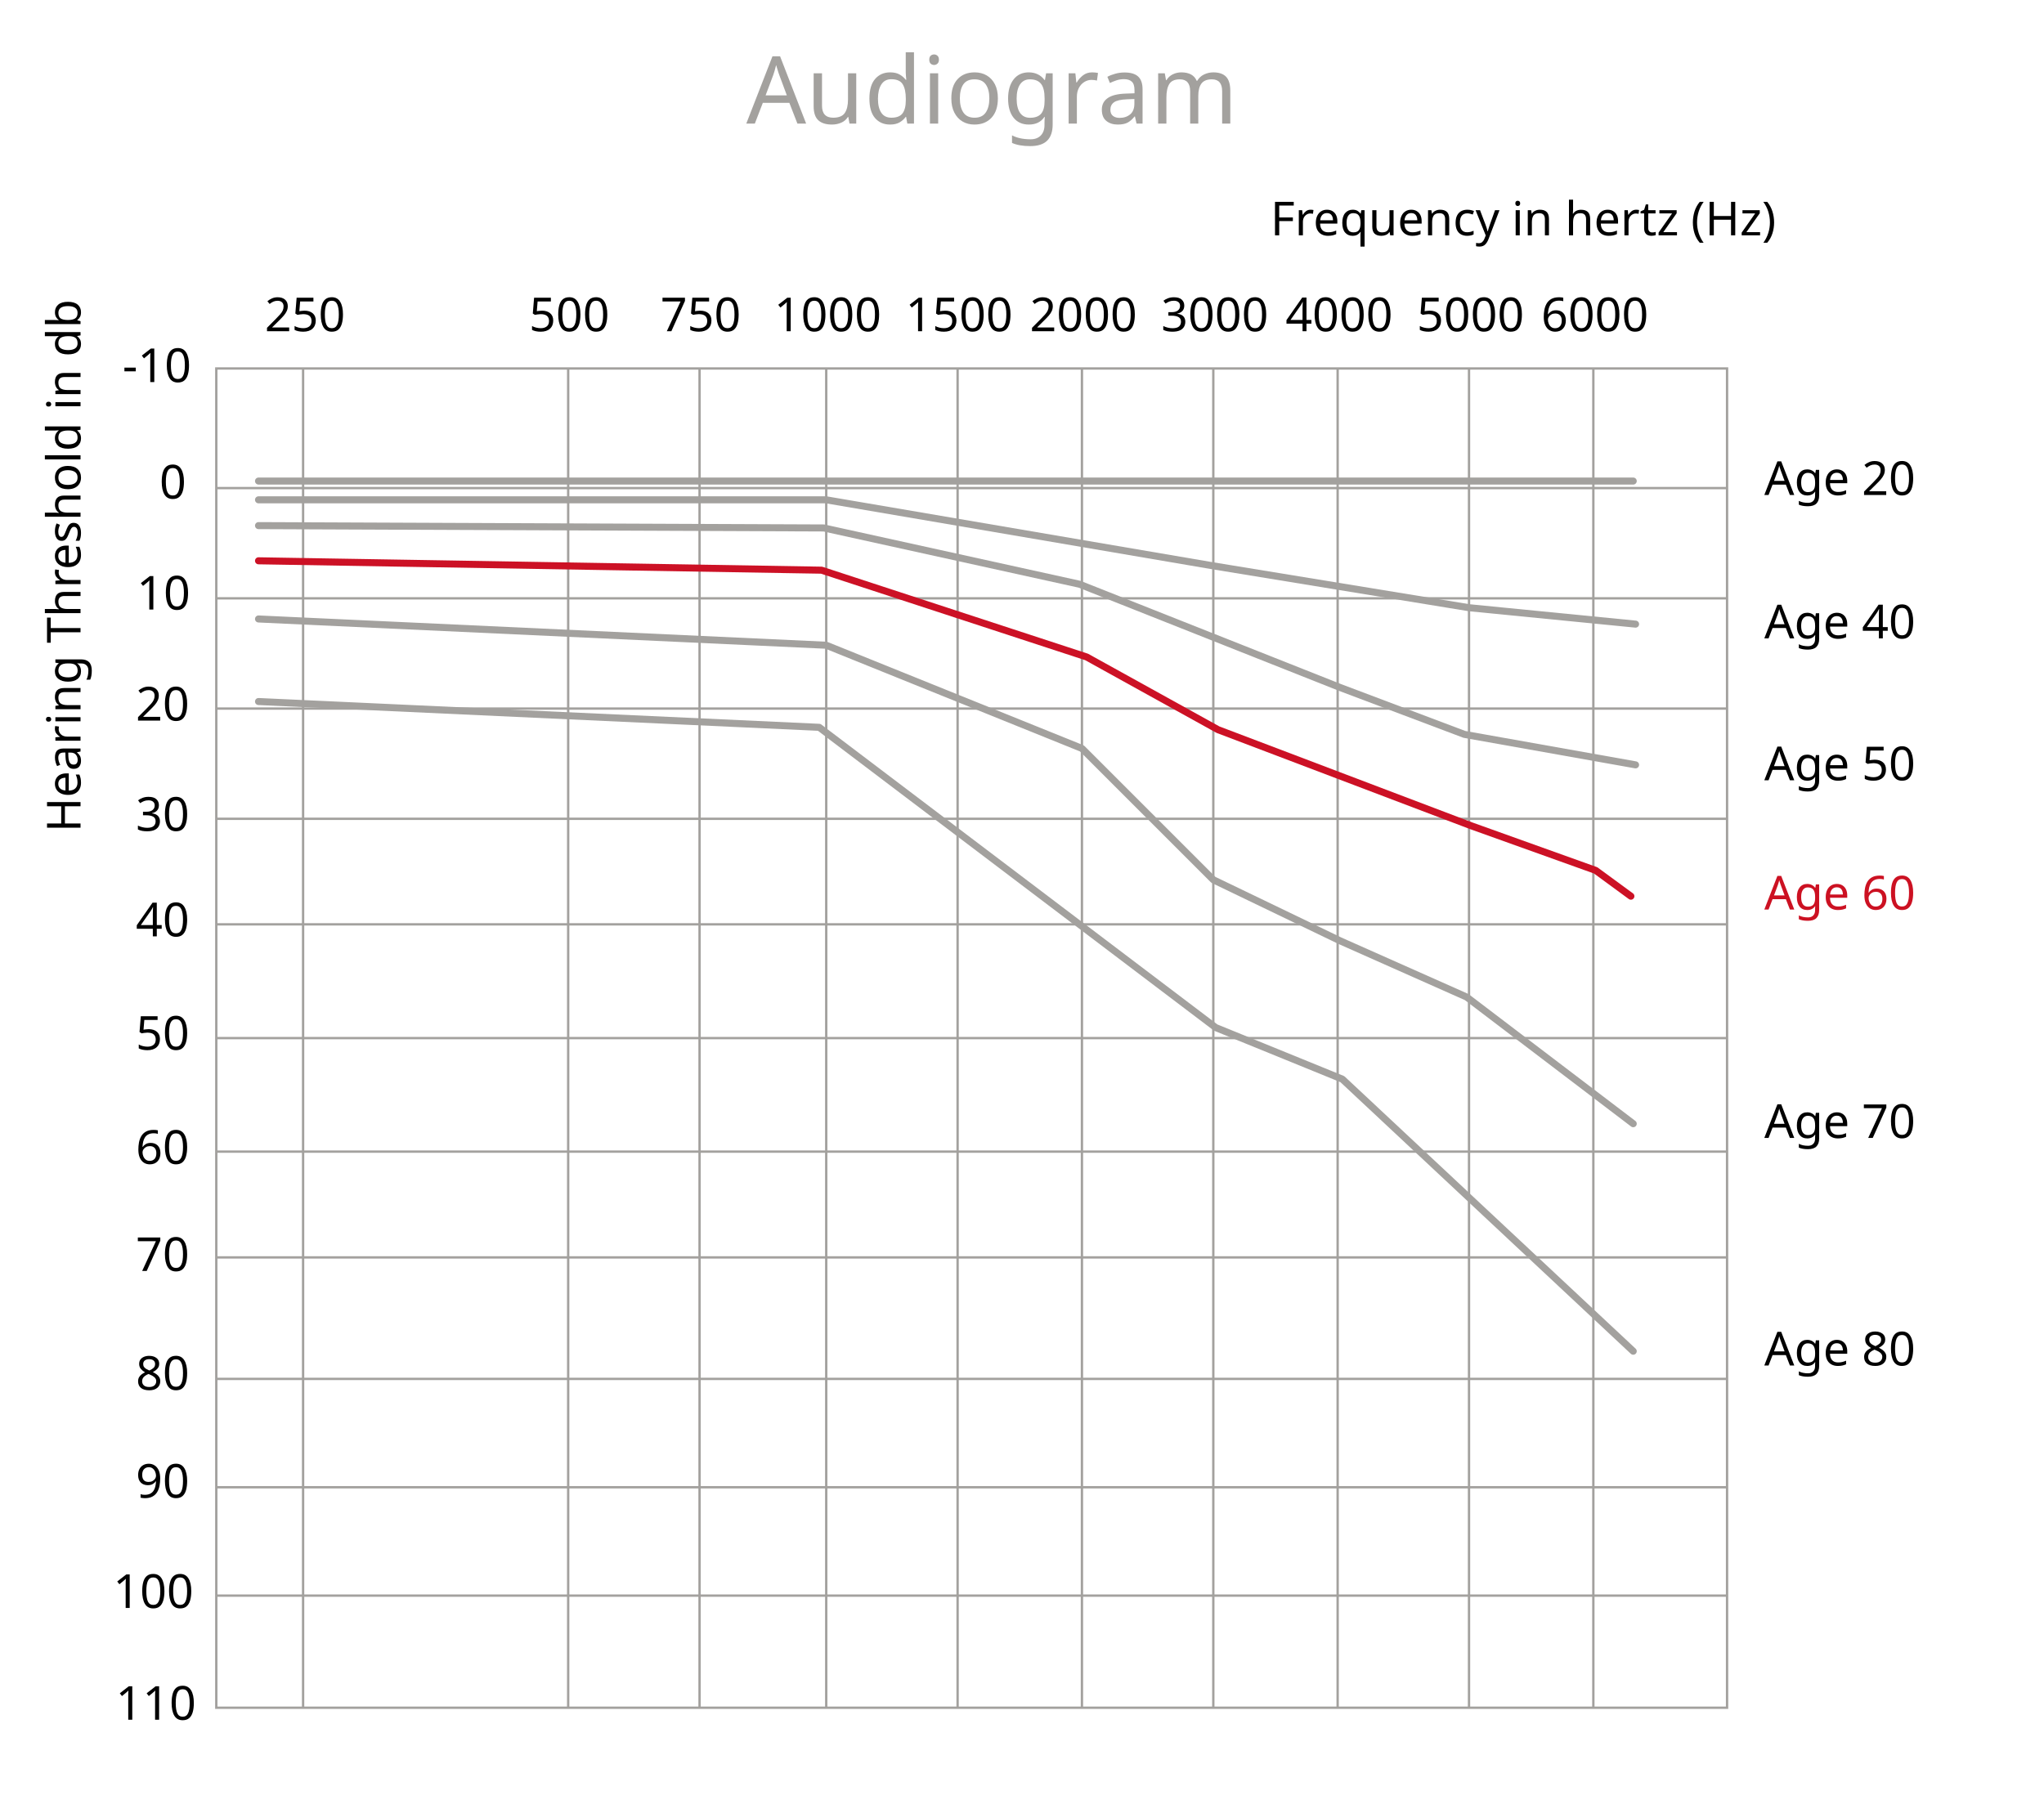
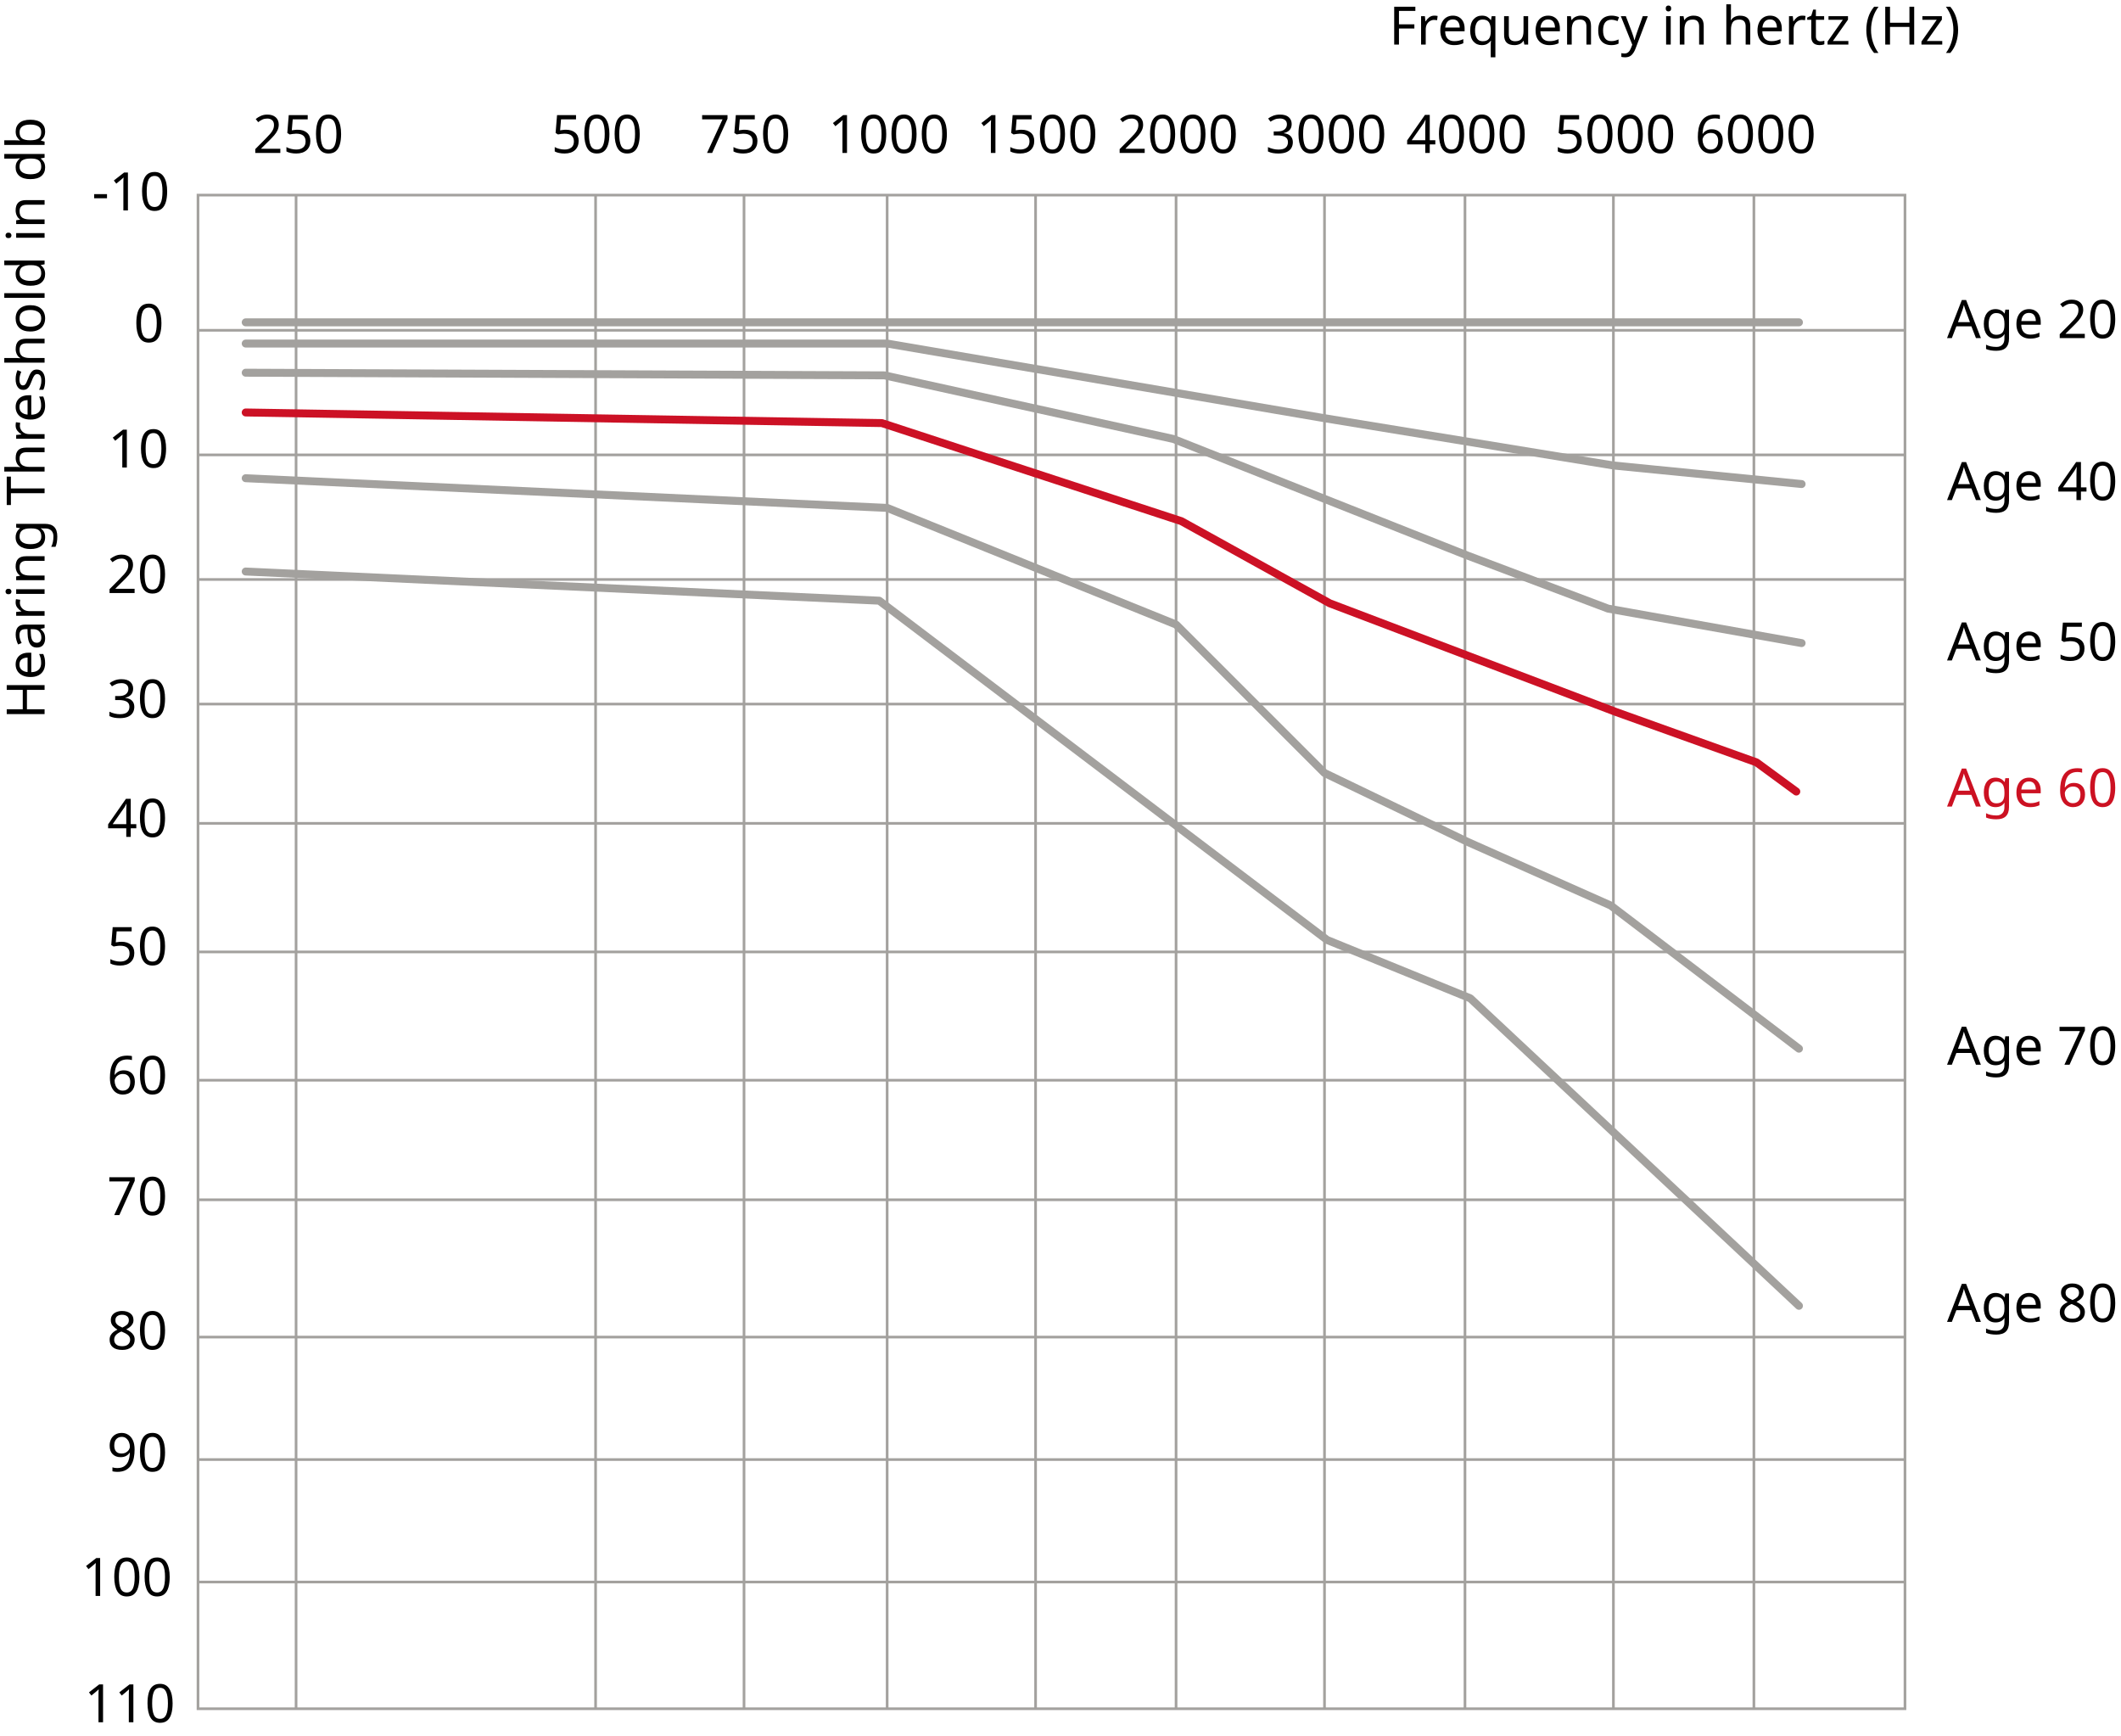
- <svg xmlns="http://www.w3.org/2000/svg" version="1.1" id="Ebene_1" x="0px" y="0px" viewBox="0 0 871.3 767.1" style="enable-background:new 0 0 871.3 767.1;" xml:space="preserve">
+ <svg xmlns="http://www.w3.org/2000/svg" version="1.1" id="Ebene_1" x="0px" y="0px" viewBox="0 0 800.2 654.7" style="enable-background:new 0 0 800.2 654.7;" xml:space="preserve">
  <style type="text/css">
	.st0{fill:none;stroke:#A3A19E;stroke-miterlimit:10;}
	.st1{font-family:'UniversCom-55Roman';}
	.st2{font-size:20px;}
	.st3{fill:#CC1122;}
- 	.st4{fill:#A3A19E;}
+ 	.st4{fill:none;}
	.st5{font-family:'GillSansMTPro-Medium';}
- 	.st6{font-size:40px;}
- 	.st7{fill:none;}
- 	.st8{fill:none;stroke:#A3A19E;stroke-width:3;stroke-linecap:round;stroke-linejoin:round;stroke-miterlimit:10;}
- 	.st9{fill:none;stroke:#CC1125;stroke-width:3;stroke-linecap:round;stroke-linejoin:round;stroke-miterlimit:10;}
+ 	.st6{fill:none;stroke:#A3A19E;stroke-width:3;stroke-linecap:round;stroke-linejoin:round;stroke-miterlimit:10;}
+ 	.st7{fill:none;stroke:#CC1125;stroke-width:3;stroke-linecap:round;stroke-linejoin:round;stroke-miterlimit:10;}
</style>
  <g id="Grid">
</g>
-   <g id="Labels">
-     <rect x="92.2" y="157.1" class="st0" width="644" height="571" />
-     <line class="st0" x1="129.2" y1="157.1" x2="129.2" y2="728.1" />
-     <line class="st0" x1="242.2" y1="157.1" x2="242.2" y2="728.1" />
-     <line class="st0" x1="298.2" y1="157.1" x2="298.2" y2="728.1" />
-     <line class="st0" x1="352.2" y1="157.1" x2="352.2" y2="728.1" />
-     <line class="st0" x1="408.2" y1="157.1" x2="408.2" y2="728.1" />
-     <line class="st0" x1="461.2" y1="157.1" x2="461.2" y2="728.1" />
-     <line class="st0" x1="517.2" y1="157.1" x2="517.2" y2="728.1" />
-     <line class="st0" x1="570.2" y1="157.1" x2="570.2" y2="728.1" />
-     <line class="st0" x1="626.2" y1="157.1" x2="626.2" y2="728.1" />
-     <line class="st0" x1="679.2" y1="157.1" x2="679.2" y2="728.1" />
-     <line class="st0" x1="92.2" y1="208.1" x2="736.2" y2="208.1" />
-     <line class="st0" x1="92.2" y1="255.1" x2="736.2" y2="255.1" />
-     <line class="st0" x1="92.2" y1="302.1" x2="736.2" y2="302.1" />
-     <line class="st0" x1="92.2" y1="349.1" x2="736.2" y2="349.1" />
-     <line class="st0" x1="92.2" y1="394.1" x2="736.2" y2="394.1" />
-     <line class="st0" x1="92.2" y1="442.6" x2="736.2" y2="442.6" />
-     <line class="st0" x1="92.2" y1="491" x2="736.2" y2="491" />
-     <line class="st0" x1="92.2" y1="536.1" x2="736.2" y2="536.1" />
-     <line class="st0" x1="92.2" y1="587.9" x2="736.2" y2="587.9" />
-     <line class="st0" x1="92.2" y1="634.1" x2="736.2" y2="634.1" />
-     <line class="st0" x1="92.2" y1="680.3" x2="736.2" y2="680.3" />
-     <text transform="matrix(1 0 0 1 52.2366 162.8884)" class="st1 st2">-10</text>
-     <text transform="matrix(1 0 0 1 67.9598 212.5551)" class="st1 st2">0</text>
-     <text transform="matrix(1 0 0 1 58.2723 259.8884)" class="st1 st2">10</text>
-     <text transform="matrix(1 0 0 1 57.8821 307.2217)" class="st1 st2">20</text>
-     <text transform="matrix(1 0 0 1 57.8821 354.2217)" class="st1 st2">30</text>
-     <text transform="matrix(1 0 0 1 57.8821 399.2217)" class="st1 st2">40</text>
-     <text transform="matrix(1 0 0 1 57.8821 447.5551)" class="st1 st2">50</text>
-     <text transform="matrix(1 0 0 1 57.8821 496.2217)" class="st1 st2">60</text>
-     <text transform="matrix(1 0 0 1 57.8821 541.8884)" class="st1 st2">70</text>
-     <text transform="matrix(1 0 0 1 57.8821 592.5551)" class="st1 st2">80</text>
-     <text transform="matrix(1 0 0 1 57.8821 638.5551)" class="st1 st2">90</text>
-     <text transform="matrix(1 0 0 1 48.1946 685.5551)" class="st1 st2">100</text>
-     <text transform="matrix(1 0 0 1 49.2913 733.2217)" class="st1 st2">110</text>
-     <text transform="matrix(1 0 0 1 225.528 141.2217)" class="st1 st2">500</text>
-     <text transform="matrix(1 0 0 1 112.8614 141.2217)" class="st1 st2">250</text>
-     <text transform="matrix(1 0 0 1 281.5279 141.2217)" class="st1 st2">750</text>
-     <text transform="matrix(1 0 0 1 329.9677 141.2217)" class="st1 st2">1000</text>
-     <text transform="matrix(1 0 0 1 385.968 141.2217)" class="st1 st2">1500</text>
-     <text transform="matrix(1 0 0 1 438.9675 141.2217)" class="st1 st2">2000</text>
-     <text transform="matrix(1 0 0 1 494.9679 141.2217)" class="st1 st2">3000</text>
-     <text transform="matrix(1 0 0 1 547.9673 141.2217)" class="st1 st2">4000</text>
-     <text transform="matrix(1 0 0 1 603.9678 141.2217)" class="st1 st2">5000</text>
-     <text transform="matrix(1 0 0 1 656.9683 141.2217)" class="st1 st2">6000</text>
-     <text transform="matrix(1 0 0 1 752.0781 211.0474)" class="st1 st2">Age 20</text>
-     <text transform="matrix(1 0 0 1 752.0781 332.6646)" class="st1 st2">Age 50</text>
-     <text transform="matrix(1 0 0 1 752.0781 387.7927)" class="st3 st1 st2">Age 60</text>
-     <text transform="matrix(1 0 0 1 752.0781 485.167)" class="st1 st2">Age 70</text>
-     <text transform="matrix(1 0 0 1 752.0781 582.1802)" class="st1 st2">Age 80</text>
-     <text transform="matrix(1 0 0 1 318.121 52.6982)" class="st4 st5 st6">Audiogram</text>
-     <rect x="277.3" y="86.7" class="st7" width="457.5" height="31.5" />
-     <text transform="matrix(1 0 0 1 541.5649 100.336)" class="st5 st2">Frequency in hertz (Hz)</text>
-     <text transform="matrix(6.123234e-17 -1 1 6.123234e-17 34.328 354.8262)" class="st5 st2">Hearing Threshold in db</text>
-   </g>
+   <rect x="74.7" y="73.6" class="st0" width="644" height="571" />
+   <line class="st0" x1="111.7" y1="73.6" x2="111.7" y2="644.6" />
+   <line class="st0" x1="224.7" y1="73.6" x2="224.7" y2="644.6" />
+   <line class="st0" x1="280.7" y1="73.6" x2="280.7" y2="644.6" />
+   <line class="st0" x1="334.7" y1="73.6" x2="334.7" y2="644.6" />
+   <line class="st0" x1="390.7" y1="73.6" x2="390.7" y2="644.6" />
+   <line class="st0" x1="443.7" y1="73.6" x2="443.7" y2="644.6" />
+   <line class="st0" x1="499.7" y1="73.6" x2="499.7" y2="644.6" />
+   <line class="st0" x1="552.7" y1="73.6" x2="552.7" y2="644.6" />
+   <line class="st0" x1="608.7" y1="73.6" x2="608.7" y2="644.6" />
+   <line class="st0" x1="661.7" y1="73.6" x2="661.7" y2="644.6" />
+   <line class="st0" x1="74.7" y1="124.6" x2="718.7" y2="124.6" />
+   <line class="st0" x1="74.7" y1="171.6" x2="718.7" y2="171.6" />
+   <line class="st0" x1="74.7" y1="218.6" x2="718.7" y2="218.6" />
+   <line class="st0" x1="74.7" y1="265.6" x2="718.7" y2="265.6" />
+   <line class="st0" x1="74.7" y1="310.6" x2="718.7" y2="310.6" />
+   <line class="st0" x1="74.7" y1="359.1" x2="718.7" y2="359.1" />
+   <line class="st0" x1="74.7" y1="407.5" x2="718.7" y2="407.5" />
+   <line class="st0" x1="74.7" y1="452.6" x2="718.7" y2="452.6" />
+   <line class="st0" x1="74.7" y1="504.4" x2="718.7" y2="504.4" />
+   <line class="st0" x1="74.7" y1="550.6" x2="718.7" y2="550.6" />
+   <line class="st0" x1="74.7" y1="596.8" x2="718.7" y2="596.8" />
+   <text transform="matrix(1 0 0 1 34.7288 79.3728)" class="st1 st2">-10</text>
+   <text transform="matrix(1 0 0 1 50.452 129.0395)" class="st1 st2">0</text>
+   <text transform="matrix(1 0 0 1 40.7645 176.3728)" class="st1 st2">10</text>
+   <text transform="matrix(1 0 0 1 40.3743 223.7061)" class="st1 st2">20</text>
+   <text transform="matrix(1 0 0 1 40.3743 270.7061)" class="st1 st2">30</text>
+   <text transform="matrix(1 0 0 1 40.3743 315.7061)" class="st1 st2">40</text>
+   <text transform="matrix(1 0 0 1 40.3743 364.0395)" class="st1 st2">50</text>
+   <text transform="matrix(1 0 0 1 40.3743 412.7061)" class="st1 st2">60</text>
+   <text transform="matrix(1 0 0 1 40.3743 458.3728)" class="st1 st2">70</text>
+   <text transform="matrix(1 0 0 1 40.3743 509.0395)" class="st1 st2">80</text>
+   <text transform="matrix(1 0 0 1 40.3743 555.0395)" class="st1 st2">90</text>
+   <text transform="matrix(1 0 0 1 30.6868 602.0395)" class="st1 st2">100</text>
+   <text transform="matrix(1 0 0 1 31.7835 649.7061)" class="st1 st2">110</text>
+   <text transform="matrix(1 0 0 1 208.0202 57.7061)" class="st1 st2">500</text>
+   <text transform="matrix(1 0 0 1 95.3536 57.7061)" class="st1 st2">250</text>
+   <text transform="matrix(1 0 0 1 264.0201 57.7061)" class="st1 st2">750</text>
+   <text transform="matrix(1 0 0 1 312.4599 57.7061)" class="st1 st2">1000</text>
+   <text transform="matrix(1 0 0 1 368.4602 57.7061)" class="st1 st2">1500</text>
+   <text transform="matrix(1 0 0 1 421.4597 57.7061)" class="st1 st2">2000</text>
+   <text transform="matrix(1 0 0 1 477.4601 57.7061)" class="st1 st2">3000</text>
+   <text transform="matrix(1 0 0 1 530.4595 57.7061)" class="st1 st2">4000</text>
+   <text transform="matrix(1 0 0 1 586.46 57.7061)" class="st1 st2">5000</text>
+   <text transform="matrix(1 0 0 1 639.4604 57.7061)" class="st1 st2">6000</text>
+   <text transform="matrix(1 0 0 1 734.5703 127.5317)" class="st1 st2">Age 20</text>
+   <text transform="matrix(1 0 0 1 734.5703 249.149)" class="st1 st2">Age 50</text>
+   <text transform="matrix(1 0 0 1 734.5703 304.2771)" class="st3 st1 st2">Age 60</text>
+   <text transform="matrix(1 0 0 1 734.5703 401.6514)" class="st1 st2">Age 70</text>
+   <text transform="matrix(1 0 0 1 734.5703 498.6646)" class="st1 st2">Age 80</text>
+   <rect x="259.8" y="3.2" class="st4" width="457.5" height="31.5" />
+   <text transform="matrix(1 0 0 1 524.0571 16.8204)" class="st5 st2">Frequency in hertz (Hz)</text>
+   <text transform="matrix(6.123234e-17 -1 1 6.123234e-17 16.8202 271.3105)" class="st5 st2">Hearing Threshold in db</text>
  <g id="Graphs">
-     <polyline class="st8" points="110.2,299.1 349.2,310.1 518.2,438.1 572.2,460.1 696.2,576.1  " />
-     <polyline class="st8" points="110.2,263.9 352.2,275.1 461.2,319.1 517.2,375.1 571.2,401.1 625.2,425.1 696.2,479.1  " />
-     <polyline class="st9" points="110.2,239.1 350.2,243.1 463.2,280.1 519.2,311.1 627.2,352.1 680.2,371.1 695.2,382.1  " />
-     <polyline class="st8" points="110.2,224.1 351.2,225.1 460.2,249.1 571.2,293.1 624.2,313.1 697.2,326.1  " />
-     <polyline class="st8" points="110.2,213.1 352.2,213.1 516.2,241.1 626.2,259.1 697.2,266.1  " />
-     <line class="st8" x1="110.2" y1="205.1" x2="696.2" y2="205.1" />
-     <text transform="matrix(1 0 0 1 752.0781 272.1755)" class="st1 st2">Age 40</text>
+     <polyline class="st6" points="92.7,215.6 331.7,226.6 500.7,354.6 554.7,376.6 678.7,492.6  " />
+     <polyline class="st6" points="92.7,180.4 334.7,191.6 443.7,235.6 499.7,291.6 553.7,317.6 607.7,341.6 678.7,395.6  " />
+     <polyline class="st7" points="92.7,155.6 332.7,159.6 445.7,196.6 501.7,227.6 609.7,268.6 662.7,287.6 677.7,298.6  " />
+     <polyline class="st6" points="92.7,140.6 333.7,141.6 442.7,165.6 553.7,209.6 606.7,229.6 679.7,242.6  " />
+     <polyline class="st6" points="92.7,129.6 334.7,129.6 498.7,157.6 608.7,175.6 679.7,182.6  " />
+     <line class="st6" x1="92.7" y1="121.6" x2="678.7" y2="121.6" />
+     <text transform="matrix(1 0 0 1 734.5703 188.6599)" class="st1 st2">Age 40</text>
  </g>
</svg>
